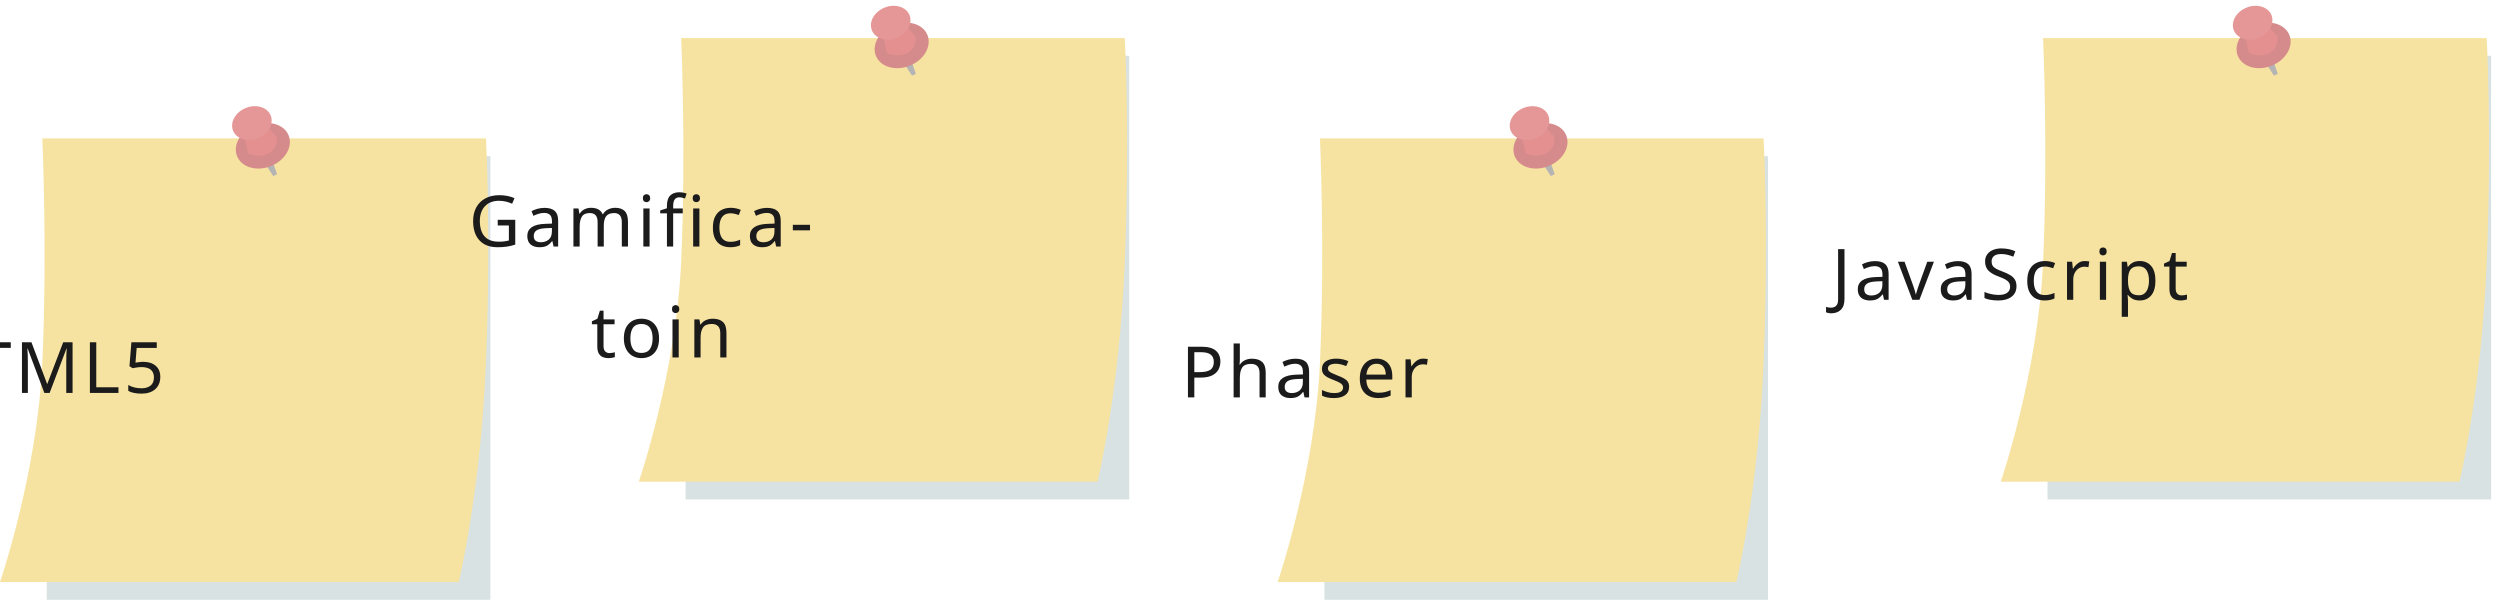
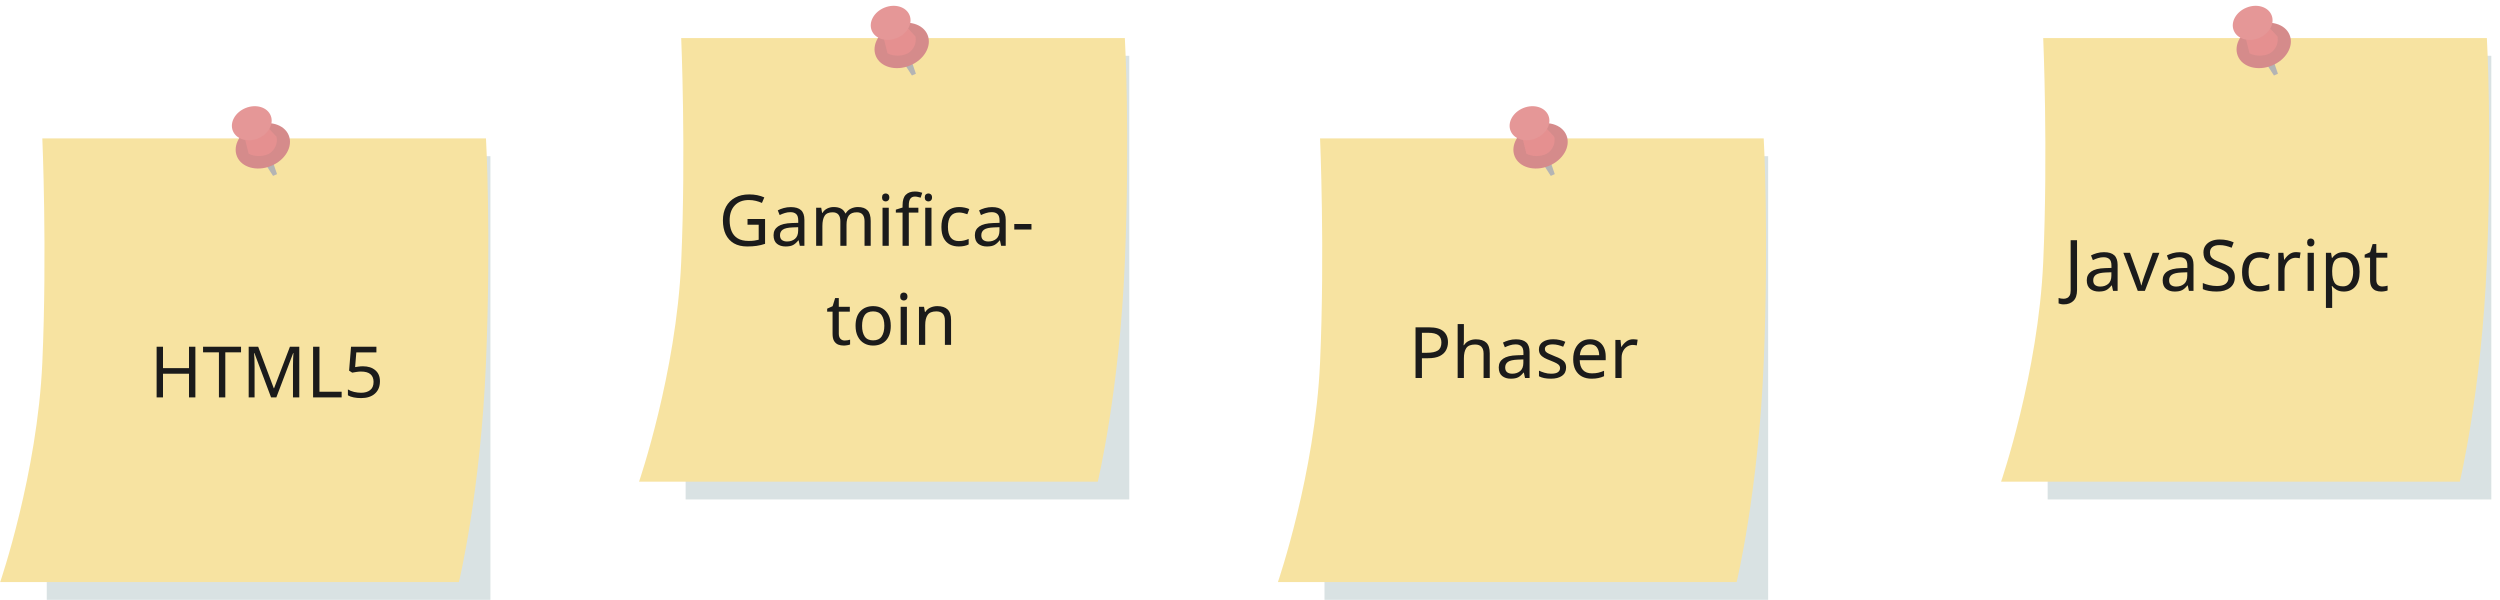
- <svg xmlns="http://www.w3.org/2000/svg" width="563.541" height="135.202" viewBox="0 0 563.541 135.202">
+ <svg xmlns="http://www.w3.org/2000/svg" version="1.1" id="Layer_1" x="0px" y="0px" viewBox="0 0 563.5 135.2" style="enable-background:new 0 0 563.5 135.2;" xml:space="preserve">
+   <style type="text/css">
+ 	.st0{fill:#D9E2E3;}
+ 	.st1{fill:#F7E3A1;}
+ 	.st2{fill:#B4B4B4;}
+ 	.st3{fill:#D58B8B;}
+ 	.st4{fill:#E59090;}
+ 	.st5{fill:#E59797;}
+ 	.st6{fill:#1B1B1B;}
+ 	.st7{font-family:'Poppins-Regular';}
+ 	.st8{font-size:16px;}
+ </style>
  <g id="notes-aref-week3" transform="translate(-407.459 -804)">
-     <g id="Group_89" data-name="Group 89" transform="translate(-12 -2.425)">
-       <g id="Group_51" data-name="Group 51" transform="translate(28 27.627)">
-         <rect id="Rectangle_118" data-name="Rectangle 118" width="100" height="100" transform="translate(402 814)" fill="#d9e2e3" />
-         <g id="Group_50" data-name="Group 50">
-           <path id="Path_511" data-name="Path 511" d="M0,0H100s1.184,21.351,0,50.525S93.864,100,93.864,100H-9.541S-1.136,75.525,0,50.525,0,0,0,0Z" transform="translate(401 810)" fill="#f7e3a1" />
-           <g id="Group_49" data-name="Group 49" transform="translate(-4.895 4.846)">
-             <path id="Subtraction_1" data-name="Subtraction 1" d="M4.52,6.849h0L0,1.452,2.238,0,5.344,6.354l-.823.495Z" transform="translate(454.283 806.281) rotate(7)" fill="#b4b4b4" />
-             <ellipse id="Ellipse_55" data-name="Ellipse 55" cx="6.266" cy="4.924" rx="6.266" ry="4.924" transform="translate(447.951 804.599) rotate(-22)" fill="#d58b8b" />
-             <path id="Path_512" data-name="Path 512" d="M.317-2.793,4.123,1.261A3.507,3.507,0,0,1,2.375,5.018a5.082,5.082,0,0,1-4.613,0L-3.582-.495Z" transform="translate(454.566 803.488)" fill="#e59090" />
-             <ellipse id="Ellipse_54" data-name="Ellipse 54" cx="4.575" cy="3.673" rx="4.575" ry="3.673" transform="translate(447.515 800.007) rotate(-22)" fill="#e59797" />
+     <g id="Group_89" transform="translate(-12 -2.425)">
+       <g id="Group_51" transform="translate(28 27.627)">
+         <rect id="Rectangle_118" x="402" y="814" class="st0" width="100" height="100" />
+         <g id="Group_50">
+           <path id="Path_511" class="st1" d="M401,810h100c0,0,1.2,21.4,0,50.5c-1.2,29.2-6.1,49.5-6.1,49.5H391.5c0,0,8.4-24.5,9.5-49.5      S401,810,401,810z" />
+           <g id="Group_49" transform="translate(-4.895 4.846)">
+             <path id="Subtraction_1" class="st2" d="M457.9,813.6L457.9,813.6l-3.8-5.9l2.4-1.2l2.3,6.7L457.9,813.6L457.9,813.6z" />
+             <ellipse id="Ellipse_55" transform="matrix(0.9272 -0.3746 0.3746 0.9272 -269.0636 229.422)" class="st3" cx="455.6" cy="806.8" rx="6.3" ry="4.9" />
+             <path id="Path_512" class="st4" d="M454.9,800.7l3.8,4.1c0.3,1.5-0.4,3-1.7,3.8c-1.4,0.7-3.2,0.7-4.6,0L451,803L454.9,800.7z" />
+             <ellipse id="Ellipse_54" transform="matrix(0.9272 -0.3746 0.3746 0.9272 -267.3262 228.1231)" class="st5" cx="453.1" cy="801.7" rx="4.6" ry="3.7" />
          </g>
        </g>
      </g>
-       <text id="HTML5" transform="translate(427 878)" fill="#1b1b1b" font-size="16" font-family="Poppins-Regular, Poppins" letter-spacing="0.05em">
-         <tspan x="-26.488" y="17">HTML5</tspan>
-       </text>
+       <text transform="matrix(1 0 0 1 453.2149 896)" class="st6 st7 st8">HTML5</text>
    </g>
-     <g id="Group_90" data-name="Group 90" transform="translate(-12 -2.425)">
-       <g id="Group_55" data-name="Group 55" transform="translate(172 5)">
-         <rect id="Rectangle_118-2" data-name="Rectangle 118" width="100" height="100" transform="translate(402 814)" fill="#d9e2e3" />
-         <g id="Group_50-2" data-name="Group 50">
-           <path id="Path_511-2" data-name="Path 511" d="M0,0H100s1.184,21.351,0,50.525S93.864,100,93.864,100H-9.541S-1.136,75.525,0,50.525,0,0,0,0Z" transform="translate(401 810)" fill="#f7e3a1" />
-           <g id="Group_49-2" data-name="Group 49" transform="translate(-4.895 4.846)">
-             <path id="Subtraction_1-2" data-name="Subtraction 1" d="M4.52,6.849h0L0,1.452,2.238,0,5.344,6.354l-.823.495Z" transform="translate(454.283 806.281) rotate(7)" fill="#b4b4b4" />
-             <ellipse id="Ellipse_55-2" data-name="Ellipse 55" cx="6.266" cy="4.924" rx="6.266" ry="4.924" transform="translate(447.951 804.599) rotate(-22)" fill="#d58b8b" />
-             <path id="Path_512-2" data-name="Path 512" d="M.317-2.793,4.123,1.261A3.507,3.507,0,0,1,2.375,5.018a5.082,5.082,0,0,1-4.613,0L-3.582-.495Z" transform="translate(454.566 803.488)" fill="#e59090" />
-             <ellipse id="Ellipse_54-2" data-name="Ellipse 54" cx="4.575" cy="3.673" rx="4.575" ry="3.673" transform="translate(447.515 800.007) rotate(-22)" fill="#e59797" />
+     <g id="Group_90" transform="translate(-12 -2.425)">
+       <g id="Group_55" transform="translate(172 5)">
+         <rect id="Rectangle_118-2" x="402" y="814" class="st0" width="100" height="100" />
+         <g id="Group_50-2">
+           <path id="Path_511-2" class="st1" d="M401,810h100c0,0,1.2,21.4,0,50.5s-6.1,49.5-6.1,49.5H391.5c0,0,8.4-24.5,9.5-49.5      S401,810,401,810z" />
+           <g id="Group_49-2" transform="translate(-4.895 4.846)">
+             <path id="Subtraction_1-2" class="st2" d="M457.9,813.6L457.9,813.6l-3.8-5.9l2.4-1.2l2.3,6.7L457.9,813.6L457.9,813.6z" />
+             <ellipse id="Ellipse_55-2" transform="matrix(0.9272 -0.3746 0.3746 0.9272 -269.0636 229.422)" class="st3" cx="455.6" cy="806.8" rx="6.3" ry="4.9" />
+             <path id="Path_512-2" class="st4" d="M454.9,800.7l3.8,4.1c0.3,1.5-0.4,3-1.7,3.8c-1.4,0.7-3.2,0.7-4.6,0L451,803L454.9,800.7z       " />
+             <ellipse id="Ellipse_54-2" transform="matrix(0.9272 -0.3746 0.3746 0.9272 -267.3262 228.1231)" class="st5" cx="453.1" cy="801.7" rx="4.6" ry="3.7" />
          </g>
        </g>
      </g>
-       <text id="Gamifica-toin" transform="translate(569 845)" fill="#1b1b1b" font-size="16" font-family="Poppins-Regular, Poppins" letter-spacing="0.05em">
-         <tspan x="-43.864" y="17">Gamifica-</tspan>
-         <tspan x="-16.368" y="42">toin</tspan>
-       </text>
+       <text transform="matrix(1 0 0 1 581.4355 861.8242)" class="st6 st7 st8">Gamifica-</text>
+       <text transform="matrix(1 0 0 1 605.6497 884.1598)" class="st6 st7 st8">toin</text>
    </g>
-     <g id="Group_91" data-name="Group 91" transform="translate(-12 -2.425)">
-       <g id="Group_56" data-name="Group 56" transform="translate(316 27.627)">
-         <rect id="Rectangle_118-3" data-name="Rectangle 118" width="100" height="100" transform="translate(402 814)" fill="#d9e2e3" />
-         <g id="Group_50-3" data-name="Group 50">
-           <path id="Path_511-3" data-name="Path 511" d="M0,0H100s1.184,21.351,0,50.525S93.864,100,93.864,100H-9.541S-1.136,75.525,0,50.525,0,0,0,0Z" transform="translate(401 810)" fill="#f7e3a1" />
-           <g id="Group_49-3" data-name="Group 49" transform="translate(-4.895 4.846)">
-             <path id="Subtraction_1-3" data-name="Subtraction 1" d="M4.52,6.849h0L0,1.452,2.238,0,5.344,6.354l-.823.495Z" transform="translate(454.283 806.281) rotate(7)" fill="#b4b4b4" />
-             <ellipse id="Ellipse_55-3" data-name="Ellipse 55" cx="6.266" cy="4.924" rx="6.266" ry="4.924" transform="translate(447.951 804.599) rotate(-22)" fill="#d58b8b" />
-             <path id="Path_512-3" data-name="Path 512" d="M.317-2.793,4.123,1.261A3.507,3.507,0,0,1,2.375,5.018a5.082,5.082,0,0,1-4.613,0L-3.582-.495Z" transform="translate(454.566 803.488)" fill="#e59090" />
-             <ellipse id="Ellipse_54-3" data-name="Ellipse 54" cx="4.575" cy="3.673" rx="4.575" ry="3.673" transform="translate(447.515 800.007) rotate(-22)" fill="#e59797" />
+     <g id="Group_91" transform="translate(-12 -2.425)">
+       <g id="Group_56" transform="translate(316 27.627)">
+         <rect id="Rectangle_118-3" x="402" y="814" class="st0" width="100" height="100" />
+         <g id="Group_50-3">
+           <path id="Path_511-3" class="st1" d="M401,810h100c0,0,1.2,21.4,0,50.5c-1.2,29.2-6.1,49.5-6.1,49.5H391.5      c0,0,8.4-24.5,9.5-49.5S401,810,401,810z" />
+           <g id="Group_49-3" transform="translate(-4.895 4.846)">
+             <path id="Subtraction_1-3" class="st2" d="M457.9,813.6L457.9,813.6l-3.8-5.9l2.4-1.2l2.3,6.7L457.9,813.6L457.9,813.6z" />
+             <ellipse id="Ellipse_55-3" transform="matrix(0.9272 -0.3746 0.3746 0.9272 -269.0636 229.422)" class="st3" cx="455.6" cy="806.8" rx="6.3" ry="4.9" />
+             <path id="Path_512-3" class="st4" d="M454.9,800.7l3.8,4.1c0.3,1.5-0.4,3-1.7,3.8c-1.4,0.7-3.2,0.7-4.6,0L451,803L454.9,800.7z       " />
+             <ellipse id="Ellipse_54-3" transform="matrix(0.9272 -0.3746 0.3746 0.9272 -267.3262 228.1231)" class="st5" cx="453.1" cy="801.7" rx="4.6" ry="3.7" />
          </g>
        </g>
      </g>
-       <text id="Phaser" transform="translate(715 879)" fill="#1b1b1b" font-size="16" font-family="Poppins-Regular, Poppins" letter-spacing="0.05em">
-         <tspan x="-29.304" y="17">Phaser</tspan>
-       </text>
+       <text transform="matrix(1 0 0 1 736.9756 891.6266)" class="st6 st7 st8">Phaser</text>
    </g>
-     <g id="Group_92" data-name="Group 92" transform="translate(-12 -2.425)">
-       <g id="Group_57" data-name="Group 57" transform="translate(479 5)">
-         <rect id="Rectangle_118-4" data-name="Rectangle 118" width="100" height="100" transform="translate(402 814)" fill="#d9e2e3" />
-         <g id="Group_50-4" data-name="Group 50">
-           <path id="Path_511-4" data-name="Path 511" d="M0,0H100s1.184,21.351,0,50.525S93.864,100,93.864,100H-9.541S-1.136,75.525,0,50.525,0,0,0,0Z" transform="translate(401 810)" fill="#f7e3a1" />
-           <g id="Group_49-4" data-name="Group 49" transform="translate(-4.895 4.846)">
-             <path id="Subtraction_1-4" data-name="Subtraction 1" d="M4.52,6.849h0L0,1.452,2.238,0,5.344,6.354l-.823.495Z" transform="translate(454.283 806.281) rotate(7)" fill="#b4b4b4" />
-             <ellipse id="Ellipse_55-4" data-name="Ellipse 55" cx="6.266" cy="4.924" rx="6.266" ry="4.924" transform="translate(447.951 804.599) rotate(-22)" fill="#d58b8b" />
-             <path id="Path_512-4" data-name="Path 512" d="M.317-2.793,4.123,1.261A3.507,3.507,0,0,1,2.375,5.018a5.082,5.082,0,0,1-4.613,0L-3.582-.495Z" transform="translate(454.566 803.488)" fill="#e59090" />
-             <ellipse id="Ellipse_54-4" data-name="Ellipse 54" cx="4.575" cy="3.673" rx="4.575" ry="3.673" transform="translate(447.515 800.007) rotate(-22)" fill="#e59797" />
+     <g id="Group_92" transform="translate(-12 -2.425)">
+       <g id="Group_57" transform="translate(479 5)">
+         <rect id="Rectangle_118-4" x="402" y="814" class="st0" width="100" height="100" />
+         <g id="Group_50-4">
+           <path id="Path_511-4" class="st1" d="M401,810h100c0,0,1.2,21.4,0,50.5s-6.1,49.5-6.1,49.5H391.5c0,0,8.4-24.5,9.5-49.5      S401,810,401,810z" />
+           <g id="Group_49-4" transform="translate(-4.895 4.846)">
+             <path id="Subtraction_1-4" class="st2" d="M457.9,813.6L457.9,813.6l-3.8-5.9l2.4-1.2l2.3,6.7L457.9,813.6L457.9,813.6z" />
+             <ellipse id="Ellipse_55-4" transform="matrix(0.9272 -0.3746 0.3746 0.9272 -269.0636 229.422)" class="st3" cx="455.6" cy="806.8" rx="6.3" ry="4.9" />
+             <path id="Path_512-4" class="st4" d="M454.9,800.7l3.8,4.1c0.3,1.5-0.4,3-1.7,3.8c-1.4,0.7-3.2,0.7-4.6,0L451,803L454.9,800.7z       " />
+             <ellipse id="Ellipse_54-4" transform="matrix(0.9272 -0.3746 0.3746 0.9272 -267.3262 228.1231)" class="st5" cx="453.1" cy="801.7" rx="4.6" ry="3.7" />
          </g>
        </g>
      </g>
-       <text id="JavaScript" transform="translate(878 857)" fill="#1b1b1b" font-size="16" font-family="Poppins-Regular, Poppins" letter-spacing="0.05em">
-         <tspan x="-45.672" y="17">JavaScript</tspan>
-       </text>
+       <text transform="matrix(1 0 0 1 884.7153 871.9841)" class="st6 st7 st8">JavaScript</text>
    </g>
  </g>
</svg>
